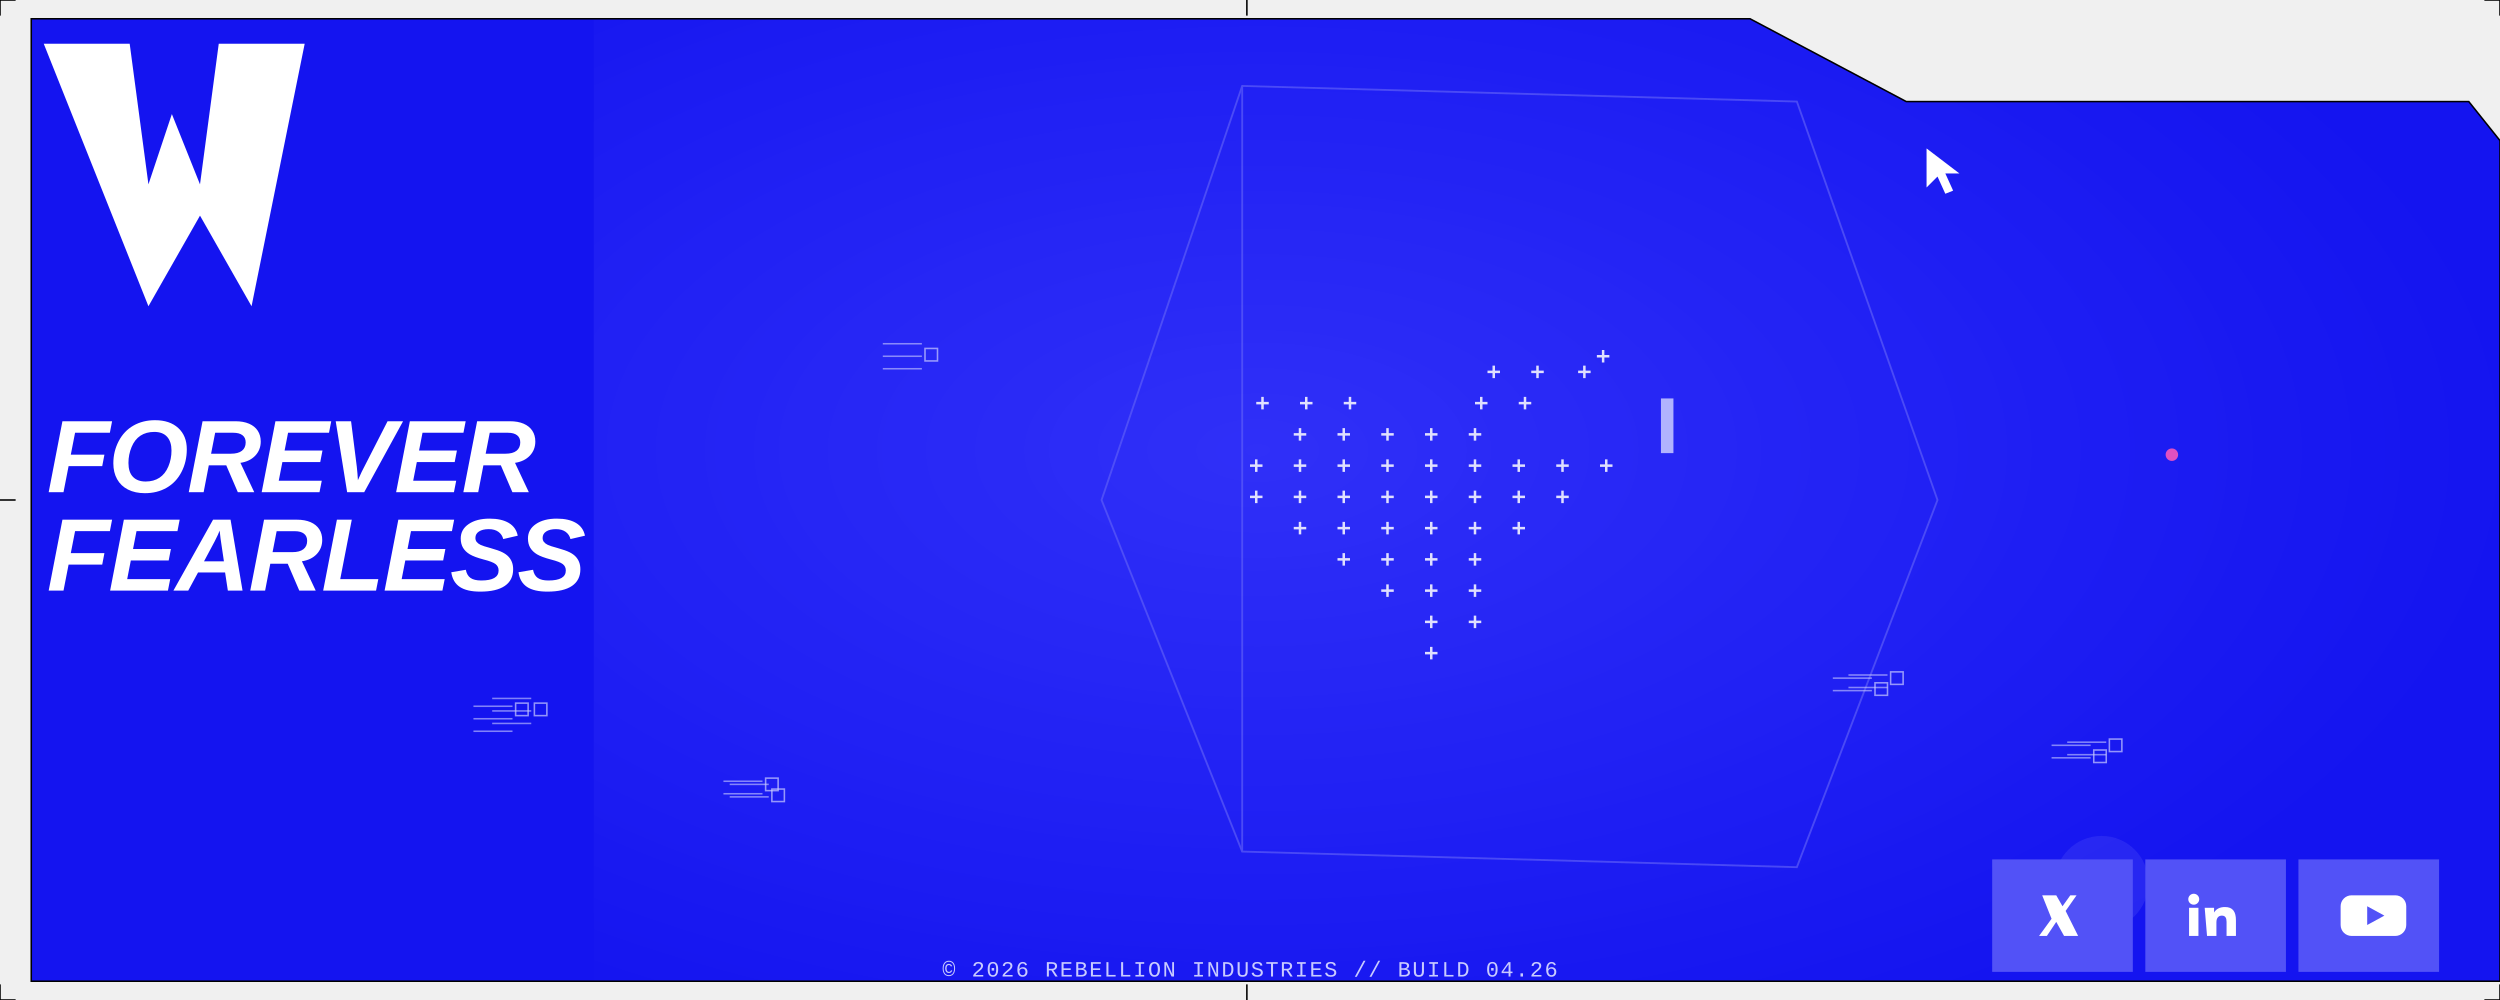
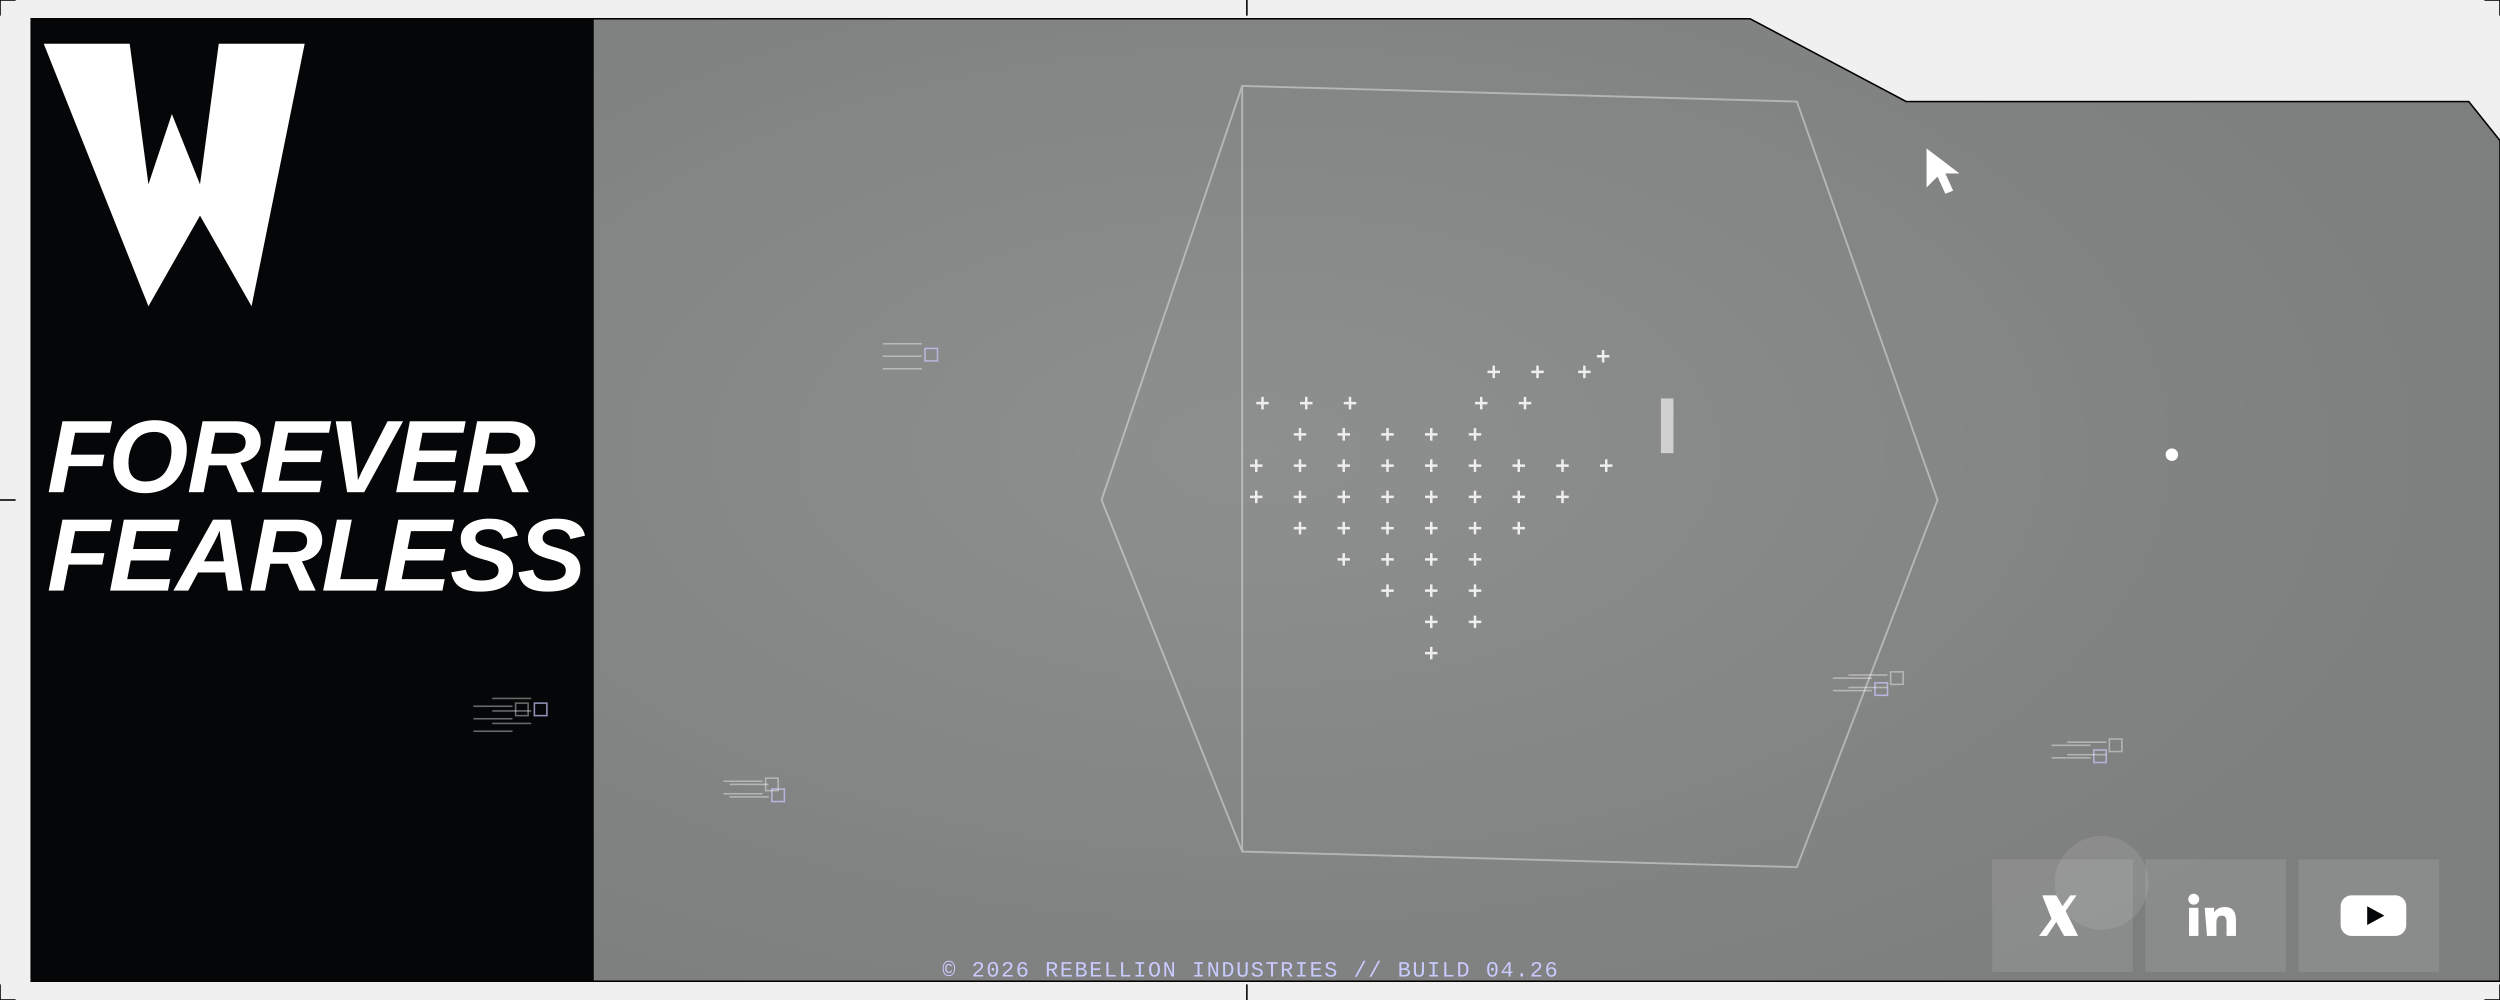
<svg xmlns="http://www.w3.org/2000/svg" viewBox="0 0 1600 640" font-family="Arial, Helvetica, sans-serif">
  <defs>
    <clipPath id="footerClip">
      <path d="M 20 12 L 1120 12 L 1220 65 L 1580 65 L 1600 90 L 1600 628 L 20 628 Z" />
    </clipPath>
    <radialGradient id="mapFade" cx="35%" cy="45%" r="65%">
-       <stop offset="0%" stop-color="#4747ff" />
-       <stop offset="100%" stop-color="#1414f0" />
+       <stop offset="0%" stop-color="#ffffff" />
+       <stop offset="100%" stop-color="#e0e0e0" />
    </radialGradient>
  </defs>
  <g stroke="#000000" stroke-width="1">
    <line x1="0" y1="0" x2="0" y2="10" />
    <line x1="0" y1="0" x2="10" y2="0" />
    <line x1="1600" y1="0" x2="1600" y2="10" />
    <line x1="1590" y1="0" x2="1600" y2="0" />
    <line x1="0" y1="640" x2="0" y2="630" />
    <line x1="0" y1="640" x2="10" y2="640" />
    <line x1="1600" y1="640" x2="1600" y2="630" />
    <line x1="1590" y1="640" x2="1600" y2="640" />
    <line x1="798" y1="0" x2="798" y2="10" />
    <line x1="798" y1="630" x2="798" y2="640" />
    <line x1="0" y1="320" x2="10" y2="320" />
    <line x1="1590" y1="320" x2="1600" y2="320" />
  </g>
  <g clip-path="url(#footerClip)">
-     <rect x="0" y="0" width="1600" height="640" fill="#1414f0" />
+     <rect x="0" y="0" width="1600" height="640" fill="#050607" />
    <rect x="380" y="0" width="1220" height="640" fill="url(#mapFade)" opacity="0.55" />
-     <g stroke="#5c5cf7" stroke-width="1.2" fill="none" opacity="0.7">
+     <g stroke="#ffffff" stroke-width="1.2" fill="none" opacity="0.4">
      <polygon points="795,55 1150,65 1240,320 1150,555 795,545 705,320" />
      <line x1="795" y1="55" x2="795" y2="545" />
    </g>
    <g stroke="#ffffff" stroke-width="1.6" opacity="0.85">
      <g>
        <line x1="1022" y1="228" x2="1030" y2="228" />
        <line x1="1026" y1="224" x2="1026" y2="232" />
        <line x1="952" y1="238" x2="960" y2="238" />
        <line x1="956" y1="234" x2="956" y2="242" />
        <line x1="980" y1="238" x2="988" y2="238" />
        <line x1="984" y1="234" x2="984" y2="242" />
        <line x1="1010" y1="238" x2="1018" y2="238" />
        <line x1="1014" y1="234" x2="1014" y2="242" />
        <line x1="804" y1="258" x2="812" y2="258" />
        <line x1="808" y1="254" x2="808" y2="262" />
        <line x1="832" y1="258" x2="840" y2="258" />
        <line x1="836" y1="254" x2="836" y2="262" />
        <line x1="860" y1="258" x2="868" y2="258" />
        <line x1="864" y1="254" x2="864" y2="262" />
        <line x1="944" y1="258" x2="952" y2="258" />
        <line x1="948" y1="254" x2="948" y2="262" />
        <line x1="972" y1="258" x2="980" y2="258" />
        <line x1="976" y1="254" x2="976" y2="262" />
        <line x1="828" y1="278" x2="836" y2="278" />
        <line x1="832" y1="274" x2="832" y2="282" />
        <line x1="856" y1="278" x2="864" y2="278" />
        <line x1="860" y1="274" x2="860" y2="282" />
        <line x1="884" y1="278" x2="892" y2="278" />
        <line x1="888" y1="274" x2="888" y2="282" />
        <line x1="912" y1="278" x2="920" y2="278" />
        <line x1="916" y1="274" x2="916" y2="282" />
        <line x1="940" y1="278" x2="948" y2="278" />
        <line x1="944" y1="274" x2="944" y2="282" />
        <line x1="800" y1="298" x2="808" y2="298" />
        <line x1="804" y1="294" x2="804" y2="302" />
        <line x1="828" y1="298" x2="836" y2="298" />
        <line x1="832" y1="294" x2="832" y2="302" />
        <line x1="856" y1="298" x2="864" y2="298" />
        <line x1="860" y1="294" x2="860" y2="302" />
        <line x1="884" y1="298" x2="892" y2="298" />
        <line x1="888" y1="294" x2="888" y2="302" />
        <line x1="912" y1="298" x2="920" y2="298" />
        <line x1="916" y1="294" x2="916" y2="302" />
        <line x1="940" y1="298" x2="948" y2="298" />
        <line x1="944" y1="294" x2="944" y2="302" />
        <line x1="968" y1="298" x2="976" y2="298" />
        <line x1="972" y1="294" x2="972" y2="302" />
        <line x1="996" y1="298" x2="1004" y2="298" />
        <line x1="1000" y1="294" x2="1000" y2="302" />
        <line x1="1024" y1="298" x2="1032" y2="298" />
        <line x1="1028" y1="294" x2="1028" y2="302" />
        <line x1="800" y1="318" x2="808" y2="318" />
        <line x1="804" y1="314" x2="804" y2="322" />
        <line x1="828" y1="318" x2="836" y2="318" />
        <line x1="832" y1="314" x2="832" y2="322" />
        <line x1="856" y1="318" x2="864" y2="318" />
        <line x1="860" y1="314" x2="860" y2="322" />
        <line x1="884" y1="318" x2="892" y2="318" />
        <line x1="888" y1="314" x2="888" y2="322" />
        <line x1="912" y1="318" x2="920" y2="318" />
        <line x1="916" y1="314" x2="916" y2="322" />
        <line x1="940" y1="318" x2="948" y2="318" />
        <line x1="944" y1="314" x2="944" y2="322" />
        <line x1="968" y1="318" x2="976" y2="318" />
        <line x1="972" y1="314" x2="972" y2="322" />
        <line x1="996" y1="318" x2="1004" y2="318" />
        <line x1="1000" y1="314" x2="1000" y2="322" />
        <line x1="828" y1="338" x2="836" y2="338" />
        <line x1="832" y1="334" x2="832" y2="342" />
        <line x1="856" y1="338" x2="864" y2="338" />
        <line x1="860" y1="334" x2="860" y2="342" />
        <line x1="884" y1="338" x2="892" y2="338" />
        <line x1="888" y1="334" x2="888" y2="342" />
        <line x1="912" y1="338" x2="920" y2="338" />
        <line x1="916" y1="334" x2="916" y2="342" />
        <line x1="940" y1="338" x2="948" y2="338" />
        <line x1="944" y1="334" x2="944" y2="342" />
        <line x1="968" y1="338" x2="976" y2="338" />
        <line x1="972" y1="334" x2="972" y2="342" />
        <line x1="856" y1="358" x2="864" y2="358" />
        <line x1="860" y1="354" x2="860" y2="362" />
        <line x1="884" y1="358" x2="892" y2="358" />
        <line x1="888" y1="354" x2="888" y2="362" />
        <line x1="912" y1="358" x2="920" y2="358" />
        <line x1="916" y1="354" x2="916" y2="362" />
        <line x1="940" y1="358" x2="948" y2="358" />
        <line x1="944" y1="354" x2="944" y2="362" />
        <line x1="884" y1="378" x2="892" y2="378" />
        <line x1="888" y1="374" x2="888" y2="382" />
        <line x1="912" y1="378" x2="920" y2="378" />
        <line x1="916" y1="374" x2="916" y2="382" />
        <line x1="940" y1="378" x2="948" y2="378" />
        <line x1="944" y1="374" x2="944" y2="382" />
        <line x1="912" y1="398" x2="920" y2="398" />
        <line x1="916" y1="394" x2="916" y2="402" />
        <line x1="940" y1="398" x2="948" y2="398" />
        <line x1="944" y1="394" x2="944" y2="402" />
        <line x1="912" y1="418" x2="920" y2="418" />
        <line x1="916" y1="414" x2="916" y2="422" />
      </g>
    </g>
    <g fill="none" stroke="#c9cbff" opacity="0.7">
      <rect x="592" y="223" width="8" height="8" />
      <rect x="342" y="450" width="8" height="8" />
      <rect x="494" y="505" width="8" height="8" />
      <rect x="1200" y="437" width="8" height="8" />
      <rect x="1340" y="480" width="8" height="8" />
    </g>
-     <g stroke="#c9cbff" stroke-width="1" opacity="0.6">
+     <g stroke="#ffffff" stroke-width="1" opacity="0.4">
      <line x1="565" y1="220" x2="590" y2="220" />
      <line x1="565" y1="228" x2="590" y2="228" />
      <line x1="565" y1="236" x2="590" y2="236" />
      <line x1="315" y1="447" x2="340" y2="447" />
      <line x1="315" y1="455" x2="340" y2="455" />
      <line x1="315" y1="463" x2="340" y2="463" />
      <line x1="467" y1="502" x2="492" y2="502" />
      <line x1="467" y1="510" x2="492" y2="510" />
      <line x1="1173" y1="434" x2="1198" y2="434" />
      <line x1="1173" y1="442" x2="1198" y2="442" />
      <line x1="1313" y1="477" x2="1338" y2="477" />
      <line x1="1313" y1="485" x2="1338" y2="485" />
    </g>
-     <rect x="1063" y="255" width="8" height="35" fill="#c9cbff" opacity="0.85" />
-     <circle cx="1390" cy="291" r="4" fill="#e050c0" />
-     <circle cx="1345" cy="565" r="30" fill="#5c5cf7" opacity="0.25" />
+     <rect x="1063" y="255" width="8" height="35" fill="#ffffff" opacity="0.6" />
+     <circle cx="1390" cy="291" r="4" fill="#ffffff" />
+     <circle cx="1345" cy="565" r="30" fill="#ffffff" opacity="0.1" />
    <g transform="translate(28,28)" fill="#ffffff">
      <path d="M0,0 L55,0 L67,90 L82,45 L100,90 L112,0 L167,0 L133,168 L100,110 L67,168 Z" />
    </g>
    <text x="30" y="315" fill="#ffffff" font-size="66" font-weight="900" font-style="italic" letter-spacing="-1">FOREVER</text>
    <text x="30" y="378" fill="#ffffff" font-size="66" font-weight="900" font-style="italic" letter-spacing="-1">FEARLESS</text>
-     <g stroke="#c9cbff" stroke-width="1" opacity="0.6">
+     <g stroke="#ffffff" stroke-width="1" opacity="0.4">
      <line x1="303" y1="452" x2="328" y2="452" />
      <line x1="303" y1="460" x2="328" y2="460" />
      <line x1="303" y1="468" x2="328" y2="468" />
    </g>
-     <rect x="330" y="450" width="8" height="8" fill="none" stroke="#c9cbff" opacity="0.7" />
-     <g stroke="#c9cbff" stroke-width="1" opacity="0.6">
+     <rect x="330" y="450" width="8" height="8" fill="none" stroke="#ffffff" opacity="0.4" />
+     <g stroke="#ffffff" stroke-width="1" opacity="0.4">
      <line x1="463" y1="500" x2="488" y2="500" />
      <line x1="463" y1="508" x2="488" y2="508" />
    </g>
-     <rect x="490" y="498" width="8" height="8" fill="none" stroke="#c9cbff" opacity="0.7" />
-     <g stroke="#c9cbff" stroke-width="1" opacity="0.6">
+     <rect x="490" y="498" width="8" height="8" fill="none" stroke="#ffffff" opacity="0.4" />
+     <g stroke="#ffffff" stroke-width="1" opacity="0.4">
      <line x1="1183" y1="432" x2="1208" y2="432" />
      <line x1="1183" y1="440" x2="1208" y2="440" />
    </g>
-     <rect x="1210" y="430" width="8" height="8" fill="none" stroke="#c9cbff" opacity="0.7" />
-     <g stroke="#c9cbff" stroke-width="1" opacity="0.6">
+     <rect x="1210" y="430" width="8" height="8" fill="none" stroke="#ffffff" opacity="0.4" />
+     <g stroke="#ffffff" stroke-width="1" opacity="0.4">
      <line x1="1323" y1="475" x2="1348" y2="475" />
      <line x1="1323" y1="483" x2="1348" y2="483" />
    </g>
-     <rect x="1350" y="473" width="8" height="8" fill="none" stroke="#c9cbff" opacity="0.7" />
+     <rect x="1350" y="473" width="8" height="8" fill="none" stroke="#ffffff" opacity="0.4" />
    <path d="M1233,95 L1233,120 L1240,113 L1245,124 L1250,122 L1245,111 L1254,111 Z" fill="#ffffff" />
    <text x="800" y="625" fill="#c9cbff" font-size="14" letter-spacing="1" text-anchor="middle" font-family="'Courier New', monospace">© 2026 REBELLION INDUSTRIES // BUILD 04.26</text>
-     <rect x="1275" y="550" width="90" height="72" fill="#5252f7" />
-     <rect x="1373" y="550" width="90" height="72" fill="#5252f7" />
-     <rect x="1471" y="550" width="90" height="72" fill="#5252f7" />
+     <rect x="1275" y="550" width="90" height="72" fill="#ffffff" opacity="0.1" />
+     <rect x="1373" y="550" width="90" height="72" fill="#ffffff" opacity="0.1" />
+     <rect x="1471" y="550" width="90" height="72" fill="#ffffff" opacity="0.1" />
    <g transform="translate(1305,573)" fill="#ffffff">
      <path d="M2,0 L11,0 L15,7 L20,0 L24,0 L17,10 L25,26 L16,26 L11,17 L5,26 L0,26 L8,15 Z" />
    </g>
    <g transform="translate(1400,573)">
      <rect x="0" y="0" width="26" height="26" rx="4" fill="#ffffff" opacity="0" />
      <rect x="1" y="8" width="6" height="18" fill="#ffffff" />
      <circle cx="4" cy="2.5" r="3.5" fill="#ffffff" />
      <path d="M11,8 h6 v3 c1.5,-2.5 4,-3.5 7,-3.5 c5,0 7,3 7,8.5 V26 h-6 V17 c0,-2.5 -0.8,-4 -3,-4 c-2.2,0 -3.5,1.5 -3.5,4.3 V26 h-6 Z" fill="#ffffff" />
    </g>
    <g transform="translate(1498,565)">
      <rect x="0" y="8" width="42" height="26" rx="7" fill="#ffffff" />
-       <path d="M17,15 L28,21 L17,27 Z" fill="#5252f7" />
+       <path d="M17,15 L28,21 L17,27 Z" fill="#050607" />
    </g>
  </g>
  <path d="M 20 12 L 1120 12 L 1220 65 L 1580 65 L 1600 90 L 1600 628 L 20 628 Z" fill="none" stroke="#000000" stroke-width="1" />
</svg>
